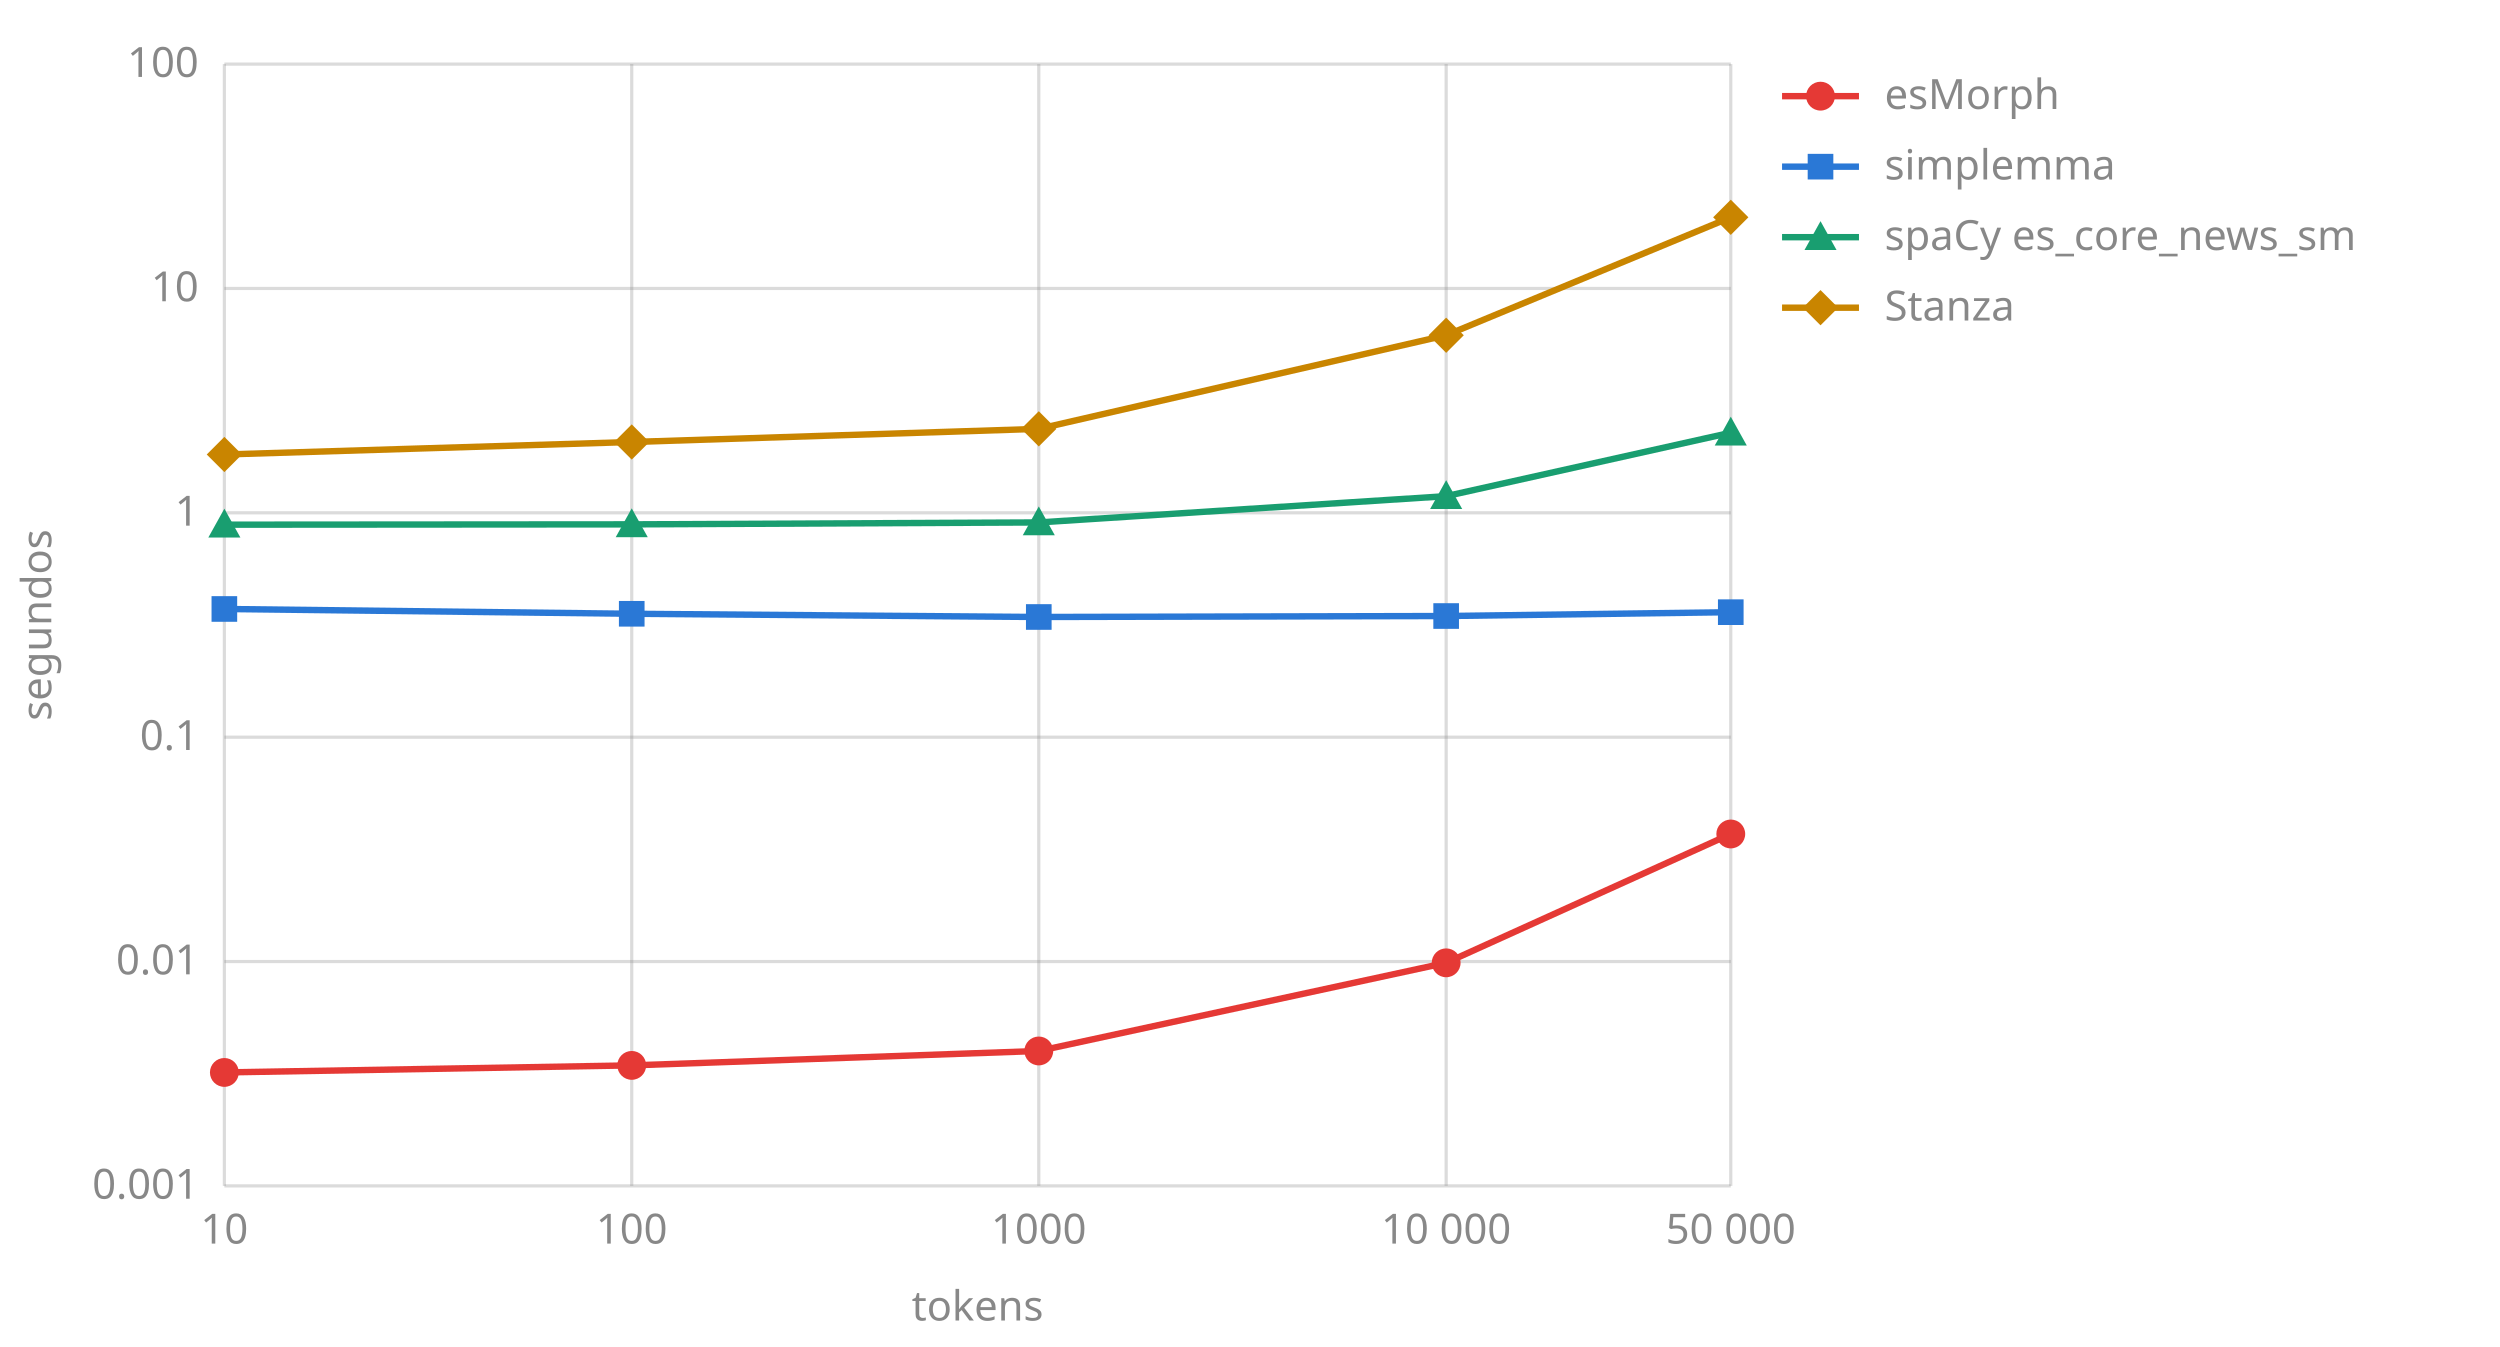
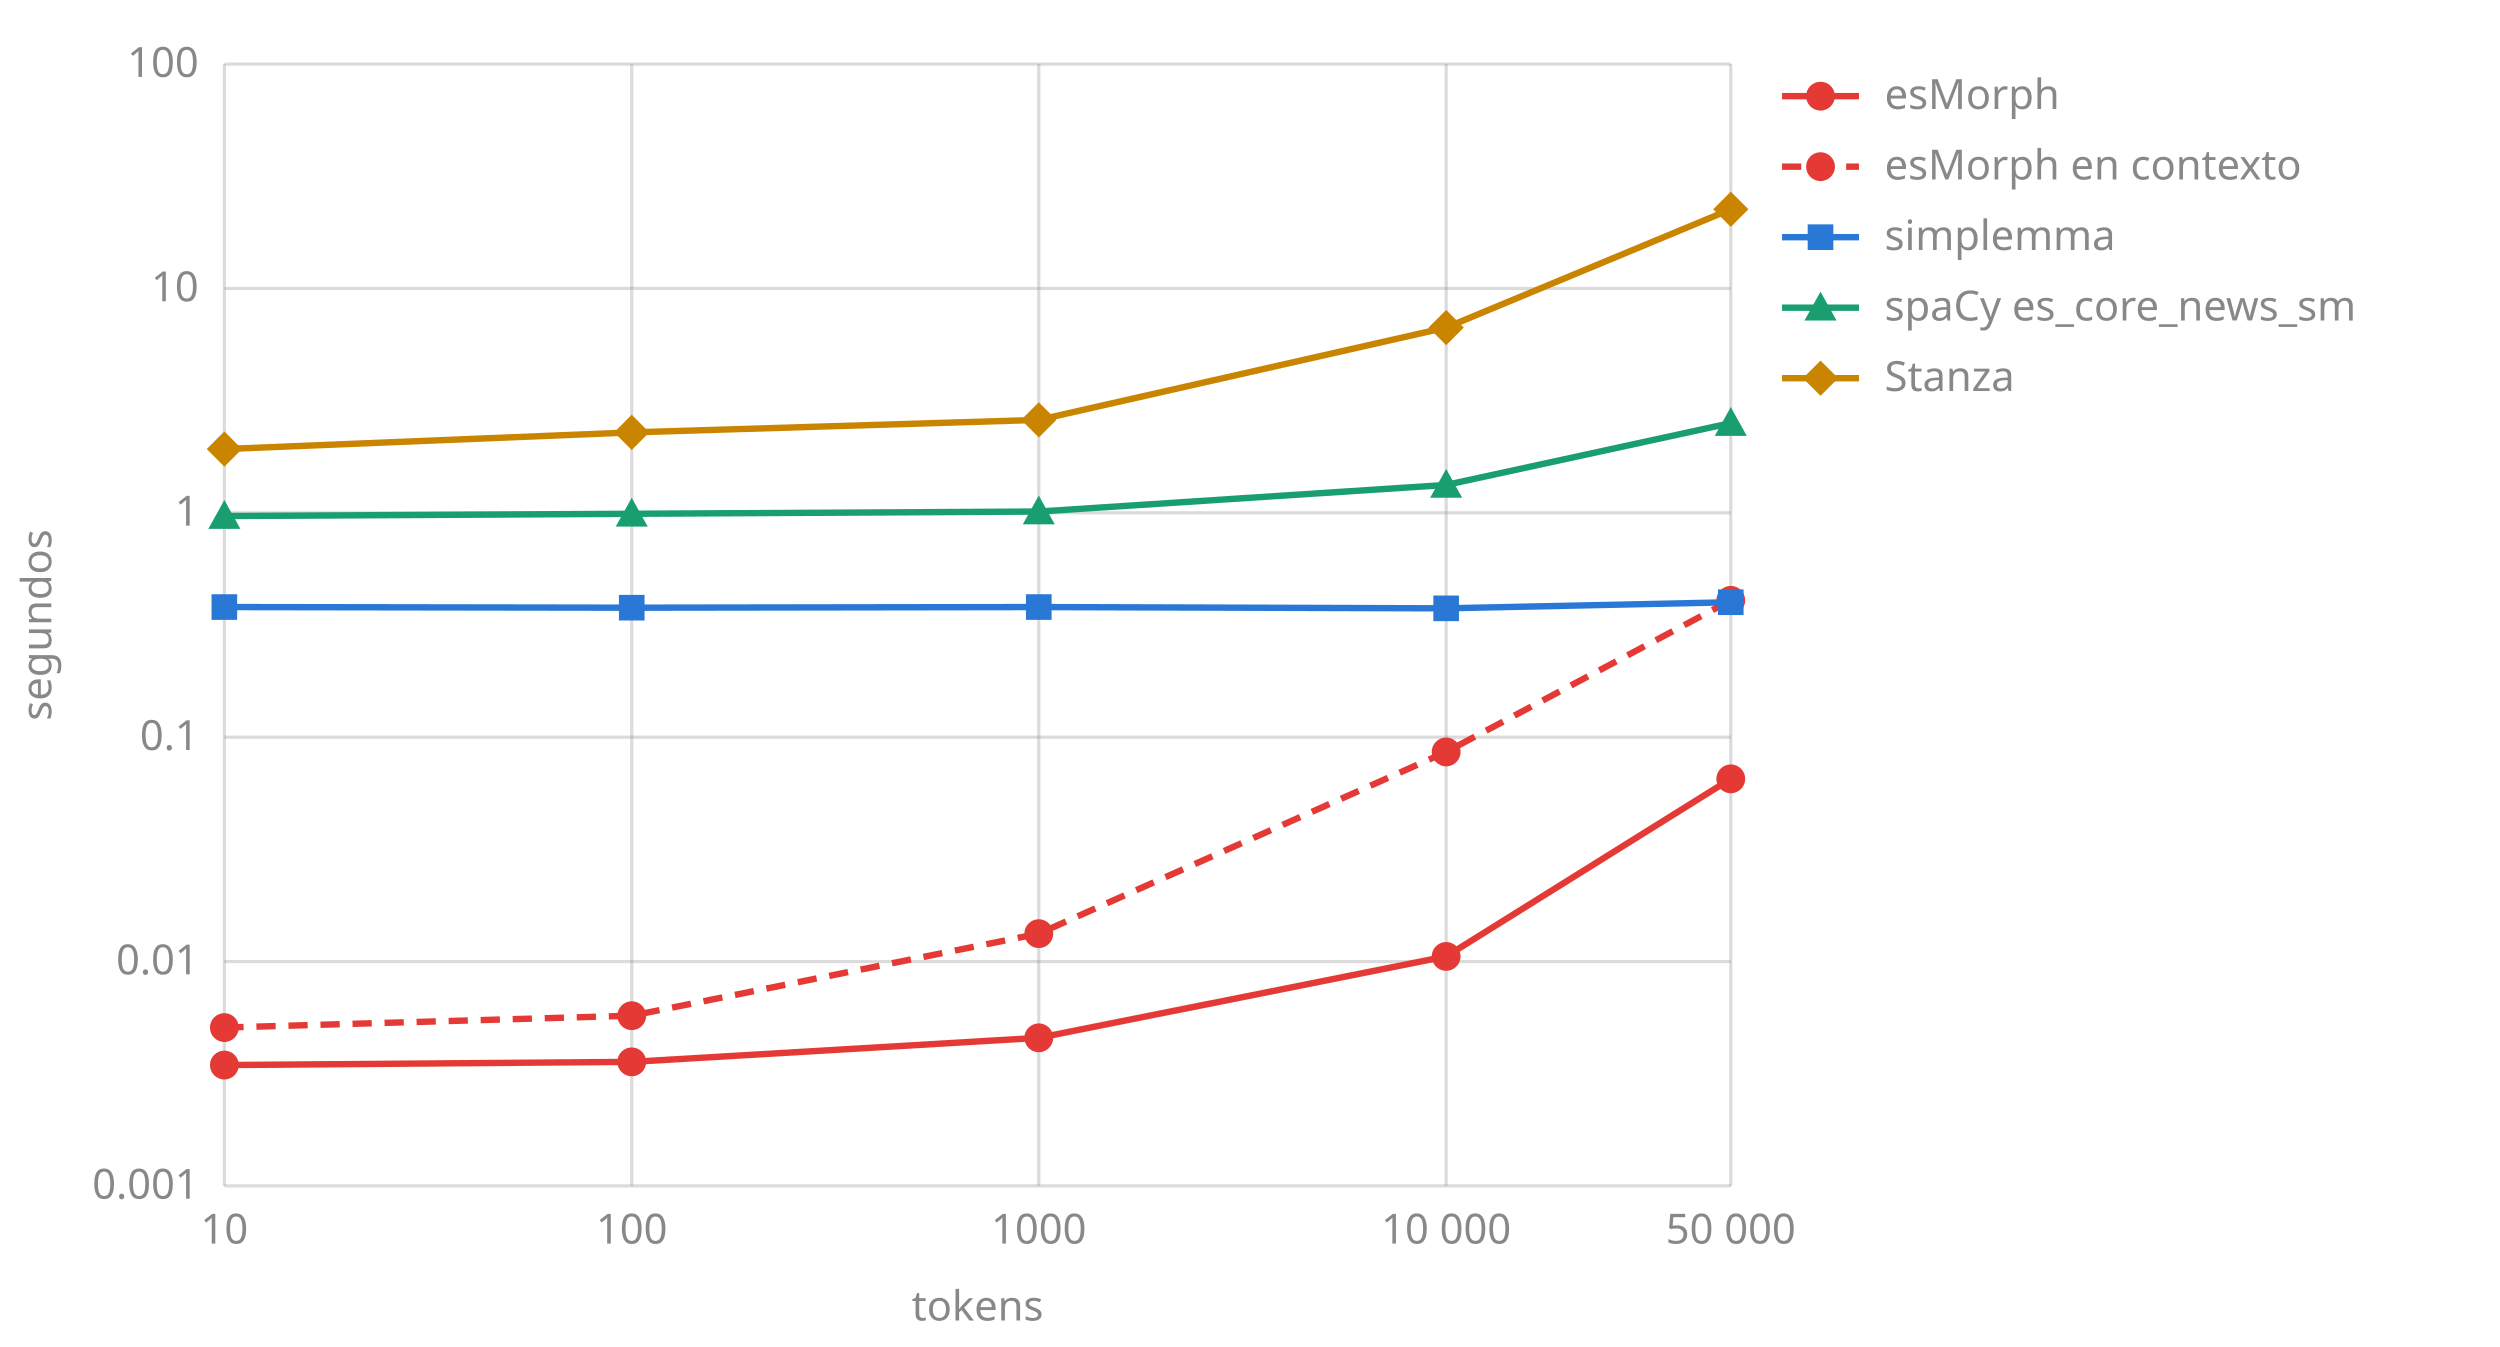
<svg xmlns="http://www.w3.org/2000/svg" viewBox="0 0 780 420" width="780" height="420">
  <line x1="70" y1="370.0" x2="540" y2="370.0" stroke="#888" stroke-opacity="0.3" />
  <text x="62" y="374.0" text-anchor="end" font-family="sans-serif" font-size="13" fill="#888">0.001</text>
  <line x1="70" y1="300.0" x2="540" y2="300.0" stroke="#888" stroke-opacity="0.3" />
  <text x="62" y="304.0" text-anchor="end" font-family="sans-serif" font-size="13" fill="#888">0.01</text>
  <line x1="70" y1="230.0" x2="540" y2="230.0" stroke="#888" stroke-opacity="0.3" />
  <text x="62" y="234.0" text-anchor="end" font-family="sans-serif" font-size="13" fill="#888">0.1</text>
  <line x1="70" y1="160.0" x2="540" y2="160.0" stroke="#888" stroke-opacity="0.3" />
  <text x="62" y="164.0" text-anchor="end" font-family="sans-serif" font-size="13" fill="#888">1</text>
  <line x1="70" y1="90.0" x2="540" y2="90.0" stroke="#888" stroke-opacity="0.3" />
  <text x="62" y="94.0" text-anchor="end" font-family="sans-serif" font-size="13" fill="#888">10</text>
  <line x1="70" y1="20.0" x2="540" y2="20.0" stroke="#888" stroke-opacity="0.3" />
  <text x="62" y="24.0" text-anchor="end" font-family="sans-serif" font-size="13" fill="#888">100</text>
  <line x1="70.0" y1="20" x2="70.0" y2="370" stroke="#888" stroke-opacity="0.3" />
  <text x="70.0" y="388" text-anchor="middle" font-family="sans-serif" font-size="13" fill="#888">10</text>
  <line x1="197.1" y1="20" x2="197.1" y2="370" stroke="#888" stroke-opacity="0.3" />
  <text x="197.1" y="388" text-anchor="middle" font-family="sans-serif" font-size="13" fill="#888">100</text>
  <line x1="324.1" y1="20" x2="324.1" y2="370" stroke="#888" stroke-opacity="0.3" />
  <text x="324.1" y="388" text-anchor="middle" font-family="sans-serif" font-size="13" fill="#888">1000</text>
  <line x1="451.2" y1="20" x2="451.2" y2="370" stroke="#888" stroke-opacity="0.3" />
  <text x="451.2" y="388" text-anchor="middle" font-family="sans-serif" font-size="13" fill="#888">10 000</text>
  <line x1="540.0" y1="20" x2="540.0" y2="370" stroke="#888" stroke-opacity="0.3" />
  <text x="540.0" y="388" text-anchor="middle" font-family="sans-serif" font-size="13" fill="#888">50 000</text>
  <text x="305.0" y="412" text-anchor="middle" font-family="sans-serif" font-size="13" fill="#888">tokens</text>
  <text x="16" y="195.0" transform="rotate(-90 16 195.0)" text-anchor="middle" font-family="sans-serif" font-size="13" fill="#888">segundos</text>
-   <polyline points="70.0,334.6 197.1,332.4 324.1,327.9 451.2,300.4 540.0,260.2" fill="none" stroke="#e53935" stroke-width="2" />
-   <circle cx="70.0" cy="334.6" r="4.5" fill="#e53935" />
-   <circle cx="197.1" cy="332.4" r="4.5" fill="#e53935" />
-   <circle cx="324.1" cy="327.9" r="4.5" fill="#e53935" />
-   <circle cx="451.2" cy="300.4" r="4.5" fill="#e53935" />
-   <circle cx="540.0" cy="260.2" r="4.5" fill="#e53935" />
+   <polyline points="70.0,332.3 197.1,331.3 324.1,323.8 451.2,298.4 540.0,243.0" fill="none" stroke="#e53935" stroke-width="2" />
+   <circle cx="70.0" cy="332.3" r="4.5" fill="#e53935" />
+   <circle cx="197.1" cy="331.3" r="4.5" fill="#e53935" />
+   <circle cx="324.1" cy="323.8" r="4.5" fill="#e53935" />
+   <circle cx="451.2" cy="298.4" r="4.5" fill="#e53935" />
+   <circle cx="540.0" cy="243.0" r="4.5" fill="#e53935" />
  <line x1="556" y1="30" x2="580" y2="30" stroke="#e53935" stroke-width="2" />
  <circle cx="568.0" cy="30.0" r="4.5" fill="#e53935" />
  <text x="588" y="34" font-family="sans-serif" font-size="13" fill="#888">esMorph</text>
-   <polyline points="70.0,190.0 197.1,191.5 324.1,192.5 451.2,192.2 540.0,191.0" fill="none" stroke="#2a78d6" stroke-width="2" />
-   <rect x="66.0" y="186.0" width="8" height="8" fill="#2a78d6" />
-   <rect x="193.1" y="187.5" width="8" height="8" fill="#2a78d6" />
-   <rect x="320.1" y="188.5" width="8" height="8" fill="#2a78d6" />
-   <rect x="447.2" y="188.2" width="8" height="8" fill="#2a78d6" />
-   <rect x="536.0" y="187.0" width="8" height="8" fill="#2a78d6" />
-   <line x1="556" y1="52" x2="580" y2="52" stroke="#2a78d6" stroke-width="2" />
-   <rect x="564.0" y="48.0" width="8" height="8" fill="#2a78d6" />
-   <text x="588" y="56" font-family="sans-serif" font-size="13" fill="#888">simplemma</text>
-   <polyline points="70.0,163.7 197.1,163.6 324.1,163.0 451.2,154.8 540.0,135.0" fill="none" stroke="#199e70" stroke-width="2" />
-   <polygon points="70.0,158.7 75.0,167.7 65.0,167.7" fill="#199e70" />
-   <polygon points="197.1,158.6 202.1,167.6 192.1,167.6" fill="#199e70" />
-   <polygon points="324.1,158.0 329.1,167.0 319.1,167.0" fill="#199e70" />
-   <polygon points="451.2,149.8 456.2,158.8 446.2,158.8" fill="#199e70" />
-   <polygon points="540.0,130.0 545.0,139.0 535.0,139.0" fill="#199e70" />
-   <line x1="556" y1="74" x2="580" y2="74" stroke="#199e70" stroke-width="2" />
-   <polygon points="568.0,69.0 573.0,78.0 563.0,78.0" fill="#199e70" />
-   <text x="588" y="78" font-family="sans-serif" font-size="13" fill="#888">spaCy es_core_news_sm</text>
-   <polyline points="70.0,141.8 197.1,137.9 324.1,133.8 451.2,104.6 540.0,67.8" fill="none" stroke="#c98500" stroke-width="2" />
-   <polygon points="70.0,136.3 75.5,141.8 70.0,147.3 64.5,141.8" fill="#c98500" />
-   <polygon points="197.1,132.4 202.6,137.9 197.1,143.4 191.6,137.9" fill="#c98500" />
-   <polygon points="324.1,128.3 329.6,133.8 324.1,139.3 318.6,133.8" fill="#c98500" />
-   <polygon points="451.2,99.1 456.7,104.6 451.2,110.1 445.7,104.6" fill="#c98500" />
-   <polygon points="540.0,62.3 545.5,67.8 540.0,73.3 534.5,67.8" fill="#c98500" />
-   <line x1="556" y1="96" x2="580" y2="96" stroke="#c98500" stroke-width="2" />
-   <polygon points="568.0,90.5 573.5,96.0 568.0,101.5 562.5,96.0" fill="#c98500" />
-   <text x="588" y="100" font-family="sans-serif" font-size="13" fill="#888">Stanza</text>
+   <polyline points="70.0,320.6 197.1,316.9 324.1,291.3 451.2,234.6 540.0,187.3" fill="none" stroke="#e53935" stroke-width="2" stroke-dasharray="6 4" />
+   <circle cx="70.0" cy="320.6" r="4.5" fill="#e53935" />
+   <circle cx="197.1" cy="316.9" r="4.5" fill="#e53935" />
+   <circle cx="324.1" cy="291.3" r="4.5" fill="#e53935" />
+   <circle cx="451.2" cy="234.6" r="4.5" fill="#e53935" />
+   <circle cx="540.0" cy="187.3" r="4.5" fill="#e53935" />
+   <line x1="556" y1="52" x2="580" y2="52" stroke="#e53935" stroke-width="2" stroke-dasharray="6 4" />
+   <circle cx="568.0" cy="52.0" r="4.5" fill="#e53935" />
+   <text x="588" y="56" font-family="sans-serif" font-size="13" fill="#888">esMorph en contexto</text>
+   <polyline points="70.0,189.4 197.1,189.6 324.1,189.4 451.2,189.8 540.0,187.9" fill="none" stroke="#2a78d6" stroke-width="2" />
+   <rect x="66.0" y="185.4" width="8" height="8" fill="#2a78d6" />
+   <rect x="193.1" y="185.6" width="8" height="8" fill="#2a78d6" />
+   <rect x="320.1" y="185.4" width="8" height="8" fill="#2a78d6" />
+   <rect x="447.2" y="185.8" width="8" height="8" fill="#2a78d6" />
+   <rect x="536.0" y="183.9" width="8" height="8" fill="#2a78d6" />
+   <line x1="556" y1="74" x2="580" y2="74" stroke="#2a78d6" stroke-width="2" />
+   <rect x="564.0" y="70.0" width="8" height="8" fill="#2a78d6" />
+   <text x="588" y="78" font-family="sans-serif" font-size="13" fill="#888">simplemma</text>
+   <polyline points="70.0,161.0 197.1,160.3 324.1,159.6 451.2,151.3 540.0,132.0" fill="none" stroke="#199e70" stroke-width="2" />
+   <polygon points="70.0,156.0 75.0,165.0 65.0,165.0" fill="#199e70" />
+   <polygon points="197.1,155.3 202.1,164.3 192.1,164.3" fill="#199e70" />
+   <polygon points="324.1,154.6 329.1,163.6 319.1,163.6" fill="#199e70" />
+   <polygon points="451.2,146.3 456.2,155.3 446.2,155.3" fill="#199e70" />
+   <polygon points="540.0,127.0 545.0,136.0 535.0,136.0" fill="#199e70" />
+   <line x1="556" y1="96" x2="580" y2="96" stroke="#199e70" stroke-width="2" />
+   <polygon points="568.0,91.0 573.0,100.0 563.0,100.0" fill="#199e70" />
+   <text x="588" y="100" font-family="sans-serif" font-size="13" fill="#888">spaCy es_core_news_sm</text>
+   <polyline points="70.0,140.1 197.1,134.9 324.1,131.0 451.2,102.2 540.0,65.3" fill="none" stroke="#c98500" stroke-width="2" />
+   <polygon points="70.0,134.6 75.5,140.1 70.0,145.6 64.5,140.1" fill="#c98500" />
+   <polygon points="197.1,129.4 202.6,134.9 197.1,140.4 191.6,134.9" fill="#c98500" />
+   <polygon points="324.1,125.5 329.6,131.0 324.1,136.5 318.6,131.0" fill="#c98500" />
+   <polygon points="451.2,96.7 456.7,102.2 451.2,107.7 445.7,102.2" fill="#c98500" />
+   <polygon points="540.0,59.8 545.5,65.3 540.0,70.8 534.5,65.3" fill="#c98500" />
+   <line x1="556" y1="118" x2="580" y2="118" stroke="#c98500" stroke-width="2" />
+   <polygon points="568.0,112.5 573.5,118.0 568.0,123.5 562.5,118.0" fill="#c98500" />
+   <text x="588" y="122" font-family="sans-serif" font-size="13" fill="#888">Stanza</text>
</svg>
